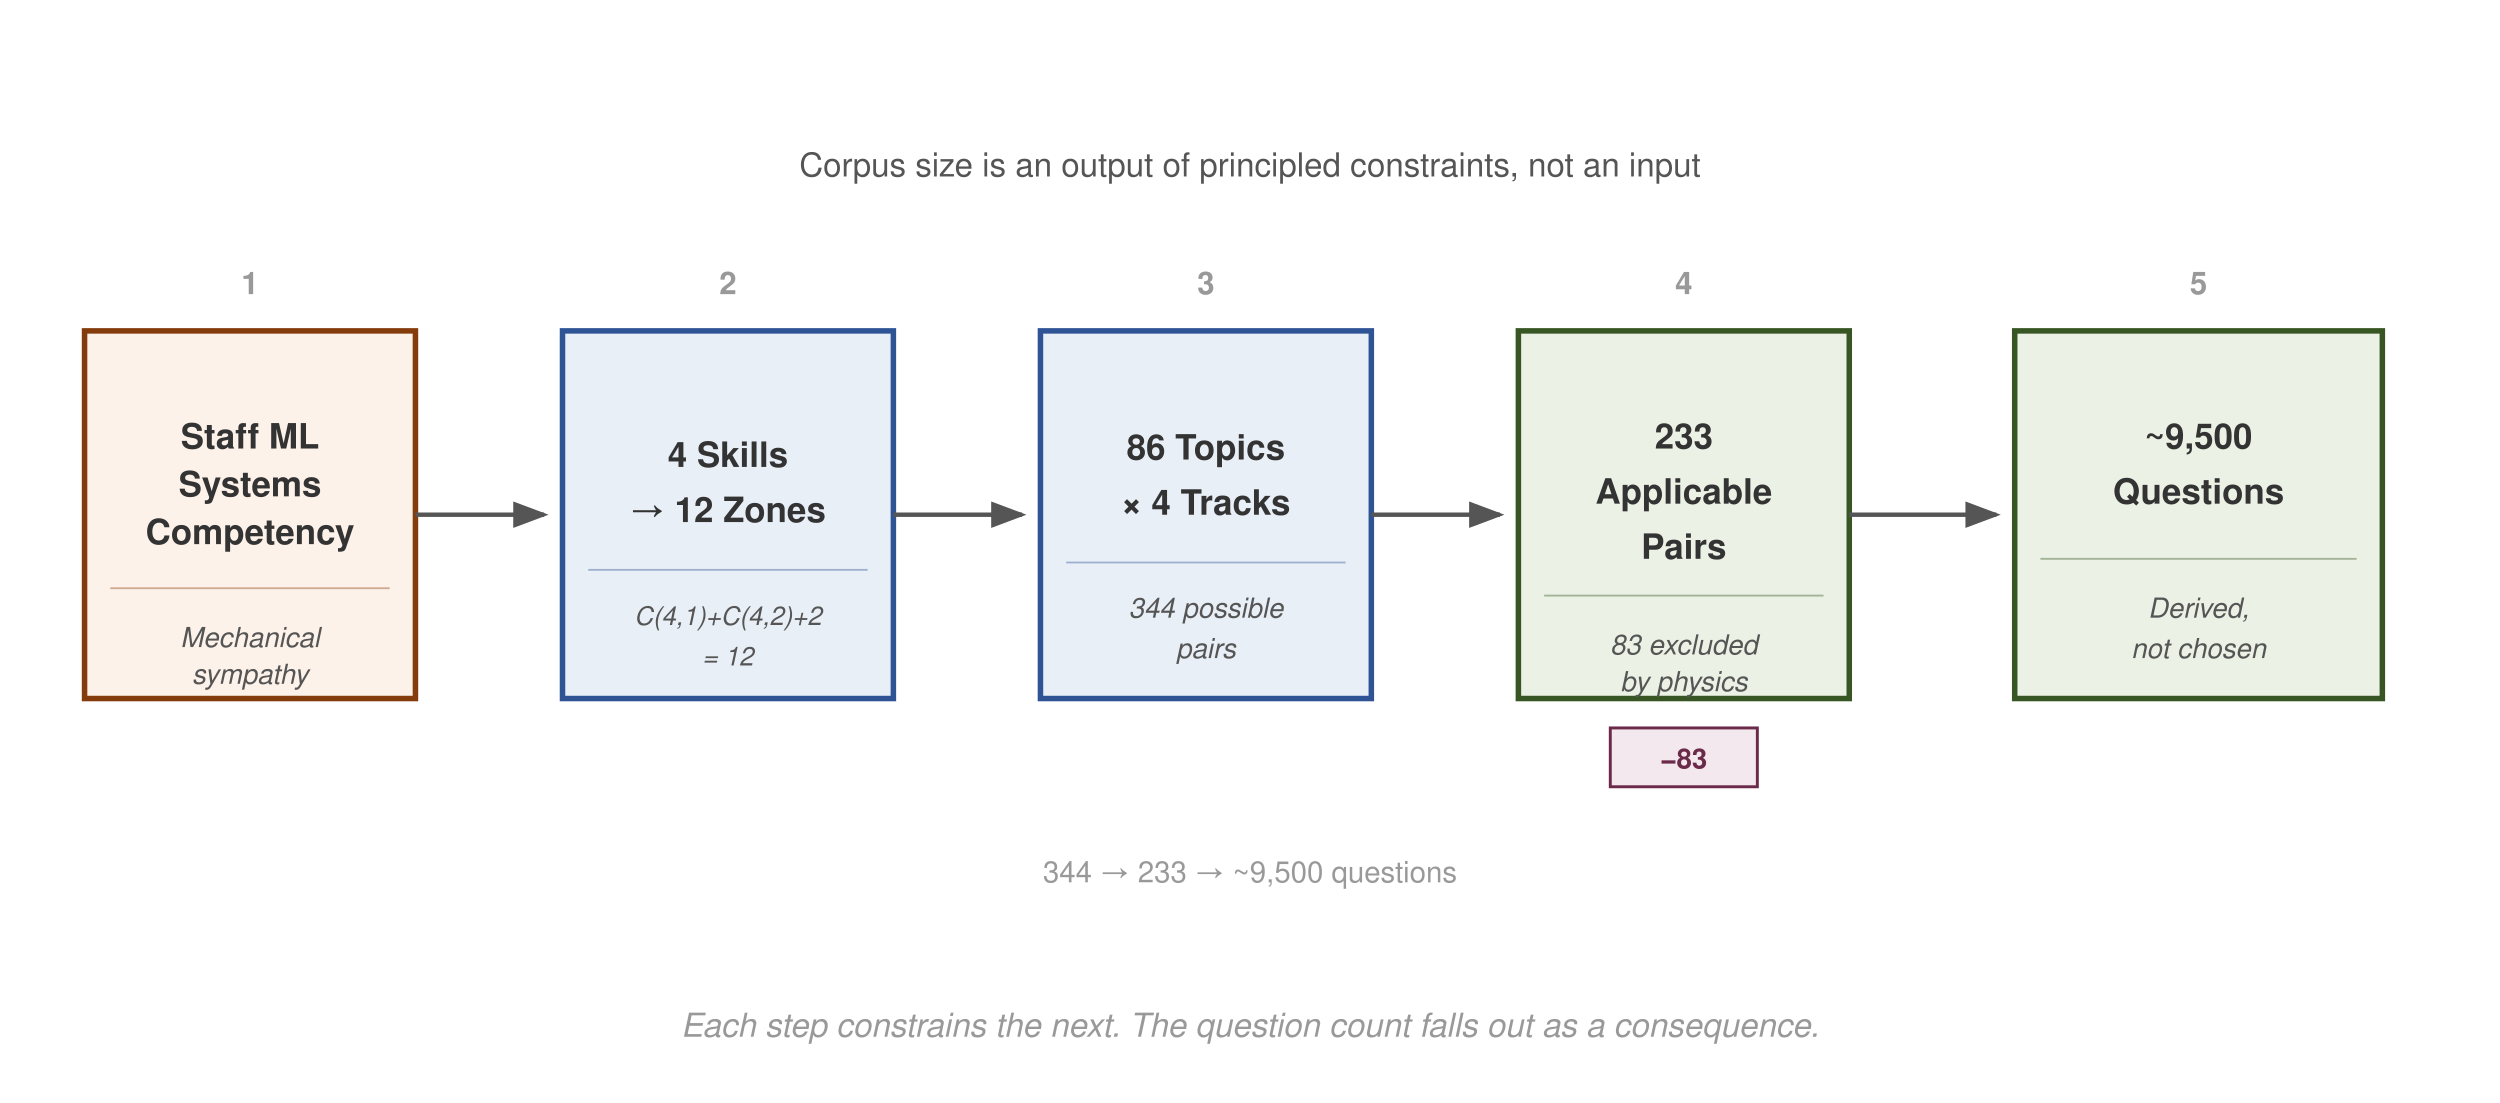
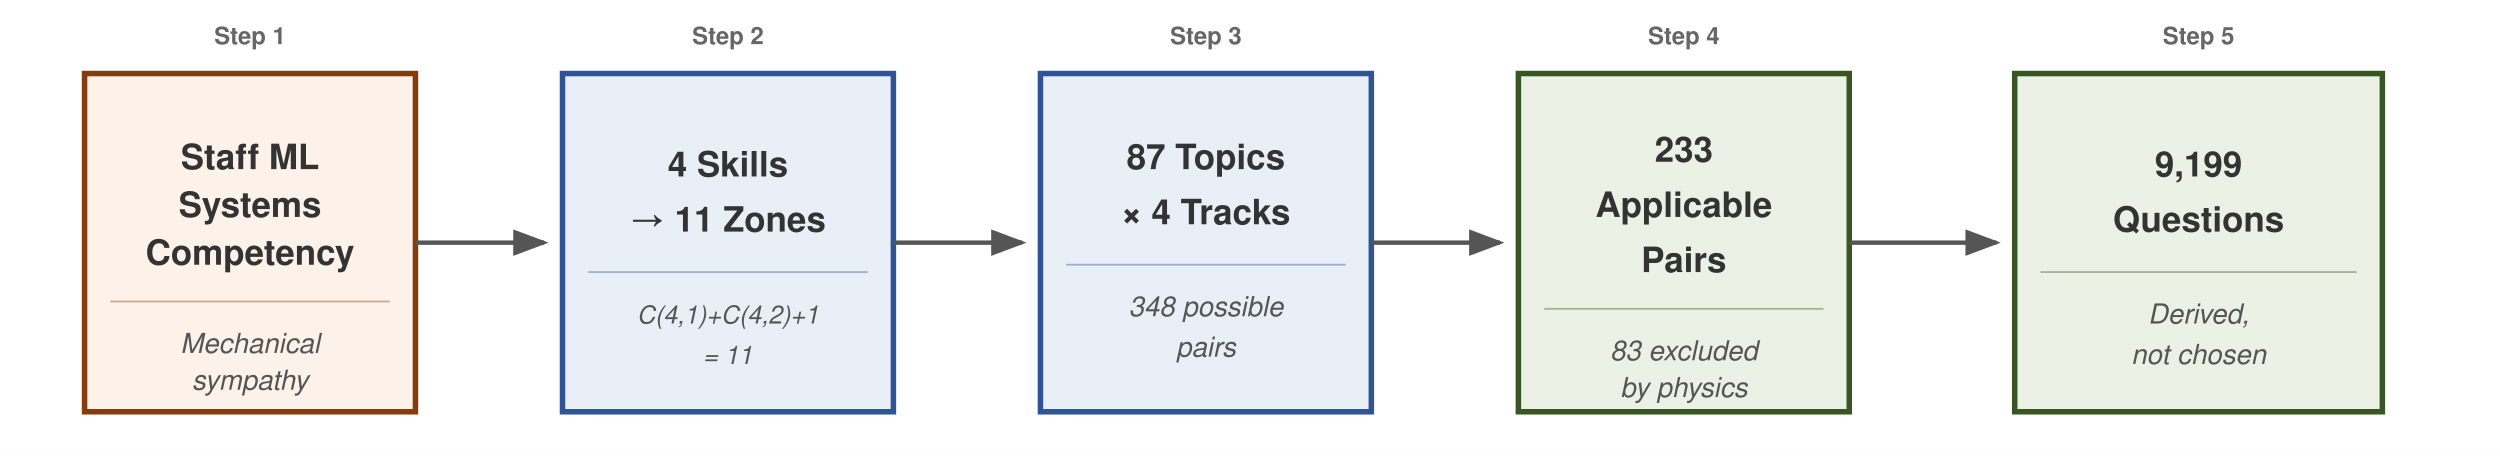
- <svg xmlns="http://www.w3.org/2000/svg" viewBox="0 0 680 300" font-family="Helvetica Neue, Helvetica, Arial, sans-serif">
-   <rect width="680" height="300" fill="#fff" rx="0" />
+ <svg xmlns="http://www.w3.org/2000/svg" viewBox="0 8 680 124" font-family="Helvetica Neue, Helvetica, Arial, sans-serif">
+   <rect x="0" y="8" width="680" height="124" fill="#fff" />
  <defs>
    <marker id="arrow" markerWidth="8" markerHeight="6" refX="7" refY="3" orient="auto">
      <path d="M0,0 L8,3 L0,6 Z" fill="#555" />
    </marker>
  </defs>
-   <text x="340" y="48" text-anchor="middle" font-size="9" fill="#555">Corpus size is an output of principled constraints, not an input</text>
-   <text x="68" y="80" text-anchor="middle" font-size="8.5" font-weight="700" fill="#999">1</text>
-   <text x="198" y="80" text-anchor="middle" font-size="8.5" font-weight="700" fill="#999">2</text>
-   <text x="328" y="80" text-anchor="middle" font-size="8.5" font-weight="700" fill="#999">3</text>
-   <text x="458" y="80" text-anchor="middle" font-size="8.5" font-weight="700" fill="#999">4</text>
-   <text x="598" y="80" text-anchor="middle" font-size="8.5" font-weight="700" fill="#999">5</text>
-   <rect x="23" y="90" width="90" height="100" rx="0" fill="#FDF2EA" stroke="#843C0C" stroke-width="1.5" />
-   <text x="68" y="122" text-anchor="middle" font-size="9.5" font-weight="700" fill="#333">Staff ML</text>
-   <text x="68" y="135" text-anchor="middle" font-size="9.5" font-weight="700" fill="#333">Systems</text>
-   <text x="68" y="148" text-anchor="middle" font-size="9.5" font-weight="700" fill="#333">Competency</text>
-   <line x1="30" y1="160" x2="106" y2="160" stroke="#843C0C" stroke-width="0.5" stroke-opacity="0.4" />
-   <text x="68" y="176" text-anchor="middle" font-size="7.5" fill="#555" font-style="italic">Mechanical</text>
-   <text x="68" y="186" text-anchor="middle" font-size="7.5" fill="#555" font-style="italic">sympathy</text>
-   <line x1="113" y1="140" x2="148" y2="140" stroke="#555" stroke-width="1.2" marker-end="url(#arrow)" />
-   <rect x="153" y="90" width="90" height="100" rx="0" fill="#E9EFF7" stroke="#2F5496" stroke-width="1.5" />
-   <text x="198" y="127" text-anchor="middle" font-size="9.5" font-weight="700" fill="#333">4 Skills</text>
-   <text x="198" y="142" text-anchor="middle" font-size="9.5" font-weight="700" fill="#333">→ 12 Zones</text>
-   <line x1="160" y1="155" x2="236" y2="155" stroke="#2F5496" stroke-width="0.5" stroke-opacity="0.4" />
-   <text x="198" y="170" text-anchor="middle" font-size="7" fill="#555" font-style="italic">C(4,1)+C(4,2)+2</text>
-   <text x="198" y="181" text-anchor="middle" font-size="7" fill="#555" font-style="italic">= 12</text>
-   <line x1="243" y1="140" x2="278" y2="140" stroke="#555" stroke-width="1.2" marker-end="url(#arrow)" />
-   <rect x="283" y="90" width="90" height="100" rx="0" fill="#E9EFF7" stroke="#2F5496" stroke-width="1.5" />
-   <text x="328" y="125" text-anchor="middle" font-size="9.5" font-weight="700" fill="#333">86 Topics</text>
-   <text x="328" y="140" text-anchor="middle" font-size="9.5" font-weight="700" fill="#333">× 4 Tracks</text>
-   <line x1="290" y1="153" x2="366" y2="153" stroke="#2F5496" stroke-width="0.5" stroke-opacity="0.4" />
-   <text x="328" y="168" text-anchor="middle" font-size="7.5" fill="#555" font-style="italic">344 possible</text>
-   <text x="328" y="179" text-anchor="middle" font-size="7.5" fill="#555" font-style="italic">pairs</text>
-   <line x1="373" y1="140" x2="408" y2="140" stroke="#555" stroke-width="1.2" marker-end="url(#arrow)" />
-   <rect x="413" y="90" width="90" height="100" rx="0" fill="#EBF1E4" stroke="#375623" stroke-width="1.5" />
-   <text x="458" y="122" text-anchor="middle" font-size="9.5" font-weight="700" fill="#333">233</text>
-   <text x="458" y="137" text-anchor="middle" font-size="9.5" font-weight="700" fill="#333">Applicable</text>
-   <text x="458" y="152" text-anchor="middle" font-size="9.5" font-weight="700" fill="#333">Pairs</text>
-   <line x1="420" y1="162" x2="496" y2="162" stroke="#375623" stroke-width="0.5" stroke-opacity="0.4" />
-   <text x="458" y="178" text-anchor="middle" font-size="7.5" fill="#555" font-style="italic">83 excluded</text>
-   <text x="458" y="188" text-anchor="middle" font-size="7.5" fill="#555" font-style="italic">by physics</text>
-   <rect x="438" y="198" width="40" height="16" rx="0" fill="#F3E8ED" stroke="#6C2A4A" stroke-width="0.8" />
-   <text x="458" y="209" text-anchor="middle" font-size="7.5" font-weight="700" fill="#6C2A4A">−83</text>
-   <line x1="503" y1="140" x2="543" y2="140" stroke="#555" stroke-width="1.2" marker-end="url(#arrow)" />
-   <rect x="548" y="90" width="100" height="100" rx="0" fill="#EBF1E4" stroke="#375623" stroke-width="1.5" />
-   <text x="598" y="122" text-anchor="middle" font-size="9.5" font-weight="700" fill="#333">~9,500</text>
-   <text x="598" y="137" text-anchor="middle" font-size="9.5" font-weight="700" fill="#333">Questions</text>
-   <line x1="555" y1="152" x2="641" y2="152" stroke="#375623" stroke-width="0.5" stroke-opacity="0.4" />
-   <text x="598" y="168" text-anchor="middle" font-size="7.5" fill="#555" font-style="italic">Derived,</text>
-   <text x="598" y="179" text-anchor="middle" font-size="7.5" fill="#555" font-style="italic">not chosen</text>
-   <text x="340" y="240" text-anchor="middle" font-size="8" fill="#999">344 → 233 → ~9,500 questions</text>
-   <text x="340" y="282" text-anchor="middle" font-size="9" font-style="italic" fill="#999">Each step constrains the next. The question count falls out as a consequence.</text>
+   <text x="68" y="20" text-anchor="middle" font-size="6.5" font-weight="700" fill="#666">Step 1</text>
+   <text x="198" y="20" text-anchor="middle" font-size="6.5" font-weight="700" fill="#666">Step 2</text>
+   <text x="328" y="20" text-anchor="middle" font-size="6.5" font-weight="700" fill="#666">Step 3</text>
+   <text x="458" y="20" text-anchor="middle" font-size="6.5" font-weight="700" fill="#666">Step 4</text>
+   <text x="598" y="20" text-anchor="middle" font-size="6.5" font-weight="700" fill="#666">Step 5</text>
+   <rect x="23" y="28" width="90" height="92" rx="0" fill="#FDF2EA" stroke="#843C0C" stroke-width="1.5" />
+   <text x="68" y="54" text-anchor="middle" font-size="9.5" font-weight="700" fill="#333">Staff ML</text>
+   <text x="68" y="67" text-anchor="middle" font-size="9.5" font-weight="700" fill="#333">Systems</text>
+   <text x="68" y="80" text-anchor="middle" font-size="9.5" font-weight="700" fill="#333">Competency</text>
+   <line x1="30" y1="90" x2="106" y2="90" stroke="#843C0C" stroke-width="0.5" stroke-opacity="0.4" />
+   <text x="68" y="104" text-anchor="middle" font-size="7.5" fill="#555" font-style="italic">Mechanical</text>
+   <text x="68" y="114" text-anchor="middle" font-size="7.5" fill="#555" font-style="italic">sympathy</text>
+   <line x1="113" y1="74" x2="148" y2="74" stroke="#555" stroke-width="1.2" marker-end="url(#arrow)" />
+   <rect x="153" y="28" width="90" height="92" rx="0" fill="#E9EFF7" stroke="#2F5496" stroke-width="1.5" />
+   <text x="198" y="56" text-anchor="middle" font-size="9.5" font-weight="700" fill="#333">4 Skills</text>
+   <text x="198" y="71" text-anchor="middle" font-size="9.5" font-weight="700" fill="#333">→ 11 Zones</text>
+   <line x1="160" y1="82" x2="236" y2="82" stroke="#2F5496" stroke-width="0.5" stroke-opacity="0.4" />
+   <text x="198" y="96" text-anchor="middle" font-size="6.8" fill="#555" font-style="italic">C(4,1)+C(4,2)+1</text>
+   <text x="198" y="107" text-anchor="middle" font-size="6.8" fill="#555" font-style="italic">= 11</text>
+   <line x1="243" y1="74" x2="278" y2="74" stroke="#555" stroke-width="1.2" marker-end="url(#arrow)" />
+   <rect x="283" y="28" width="90" height="92" rx="0" fill="#E9EFF7" stroke="#2F5496" stroke-width="1.5" />
+   <text x="328" y="54" text-anchor="middle" font-size="9.5" font-weight="700" fill="#333">87 Topics</text>
+   <text x="328" y="69" text-anchor="middle" font-size="9.5" font-weight="700" fill="#333">× 4 Tracks</text>
+   <line x1="290" y1="80" x2="366" y2="80" stroke="#2F5496" stroke-width="0.5" stroke-opacity="0.4" />
+   <text x="328" y="94" text-anchor="middle" font-size="7.5" fill="#555" font-style="italic">348 possible</text>
+   <text x="328" y="105" text-anchor="middle" font-size="7.5" fill="#555" font-style="italic">pairs</text>
+   <line x1="373" y1="74" x2="408" y2="74" stroke="#555" stroke-width="1.2" marker-end="url(#arrow)" />
+   <rect x="413" y="28" width="90" height="92" rx="0" fill="#EBF1E4" stroke="#375623" stroke-width="1.5" />
+   <text x="458" y="52" text-anchor="middle" font-size="9.5" font-weight="700" fill="#333">233</text>
+   <text x="458" y="67" text-anchor="middle" font-size="9.5" font-weight="700" fill="#333">Applicable</text>
+   <text x="458" y="82" text-anchor="middle" font-size="9.5" font-weight="700" fill="#333">Pairs</text>
+   <line x1="420" y1="92" x2="496" y2="92" stroke="#375623" stroke-width="0.5" stroke-opacity="0.4" />
+   <text x="458" y="106" text-anchor="middle" font-size="7.5" fill="#555" font-style="italic">83 excluded</text>
+   <text x="458" y="116" text-anchor="middle" font-size="7.5" fill="#555" font-style="italic">by physics</text>
+   <line x1="503" y1="74" x2="543" y2="74" stroke="#555" stroke-width="1.2" marker-end="url(#arrow)" />
+   <rect x="548" y="28" width="100" height="92" rx="0" fill="#EBF1E4" stroke="#375623" stroke-width="1.5" />
+   <text x="598" y="56" text-anchor="middle" font-size="9.5" font-weight="700" fill="#333">9,199</text>
+   <text x="598" y="71" text-anchor="middle" font-size="9.5" font-weight="700" fill="#333">Questions</text>
+   <line x1="555" y1="82" x2="641" y2="82" stroke="#375623" stroke-width="0.5" stroke-opacity="0.4" />
+   <text x="598" y="96" text-anchor="middle" font-size="7.5" fill="#555" font-style="italic">Derived,</text>
+   <text x="598" y="107" text-anchor="middle" font-size="7.5" fill="#555" font-style="italic">not chosen</text>
</svg>
